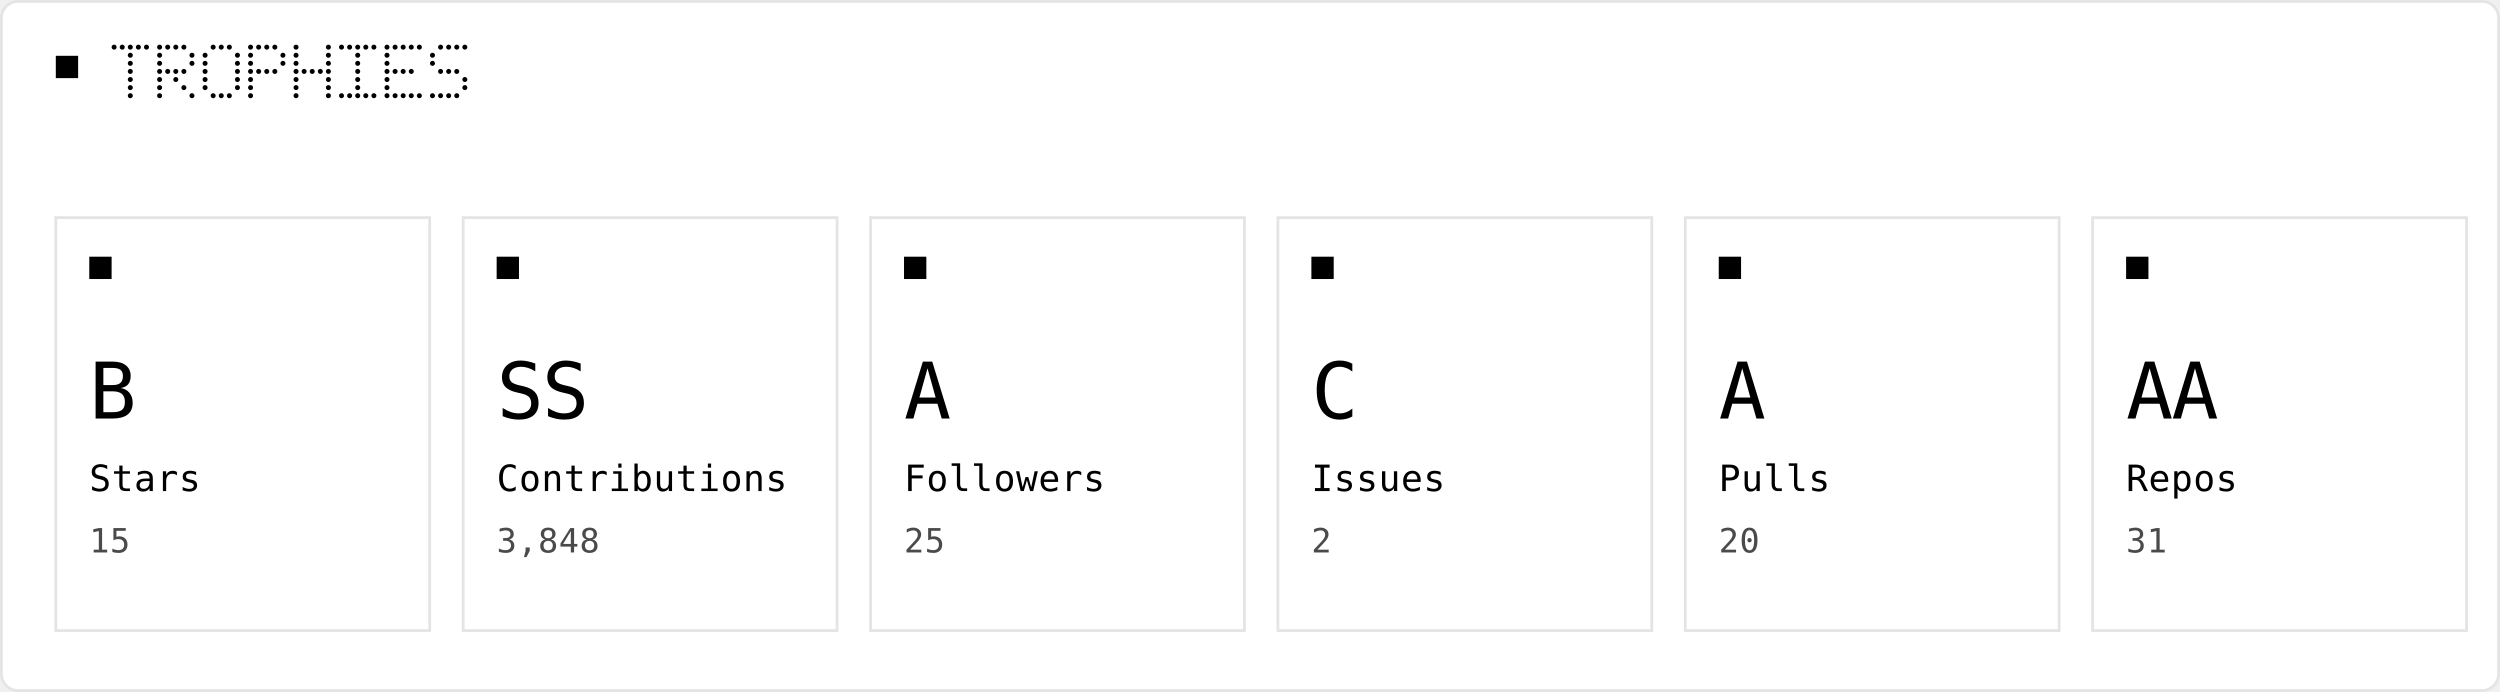
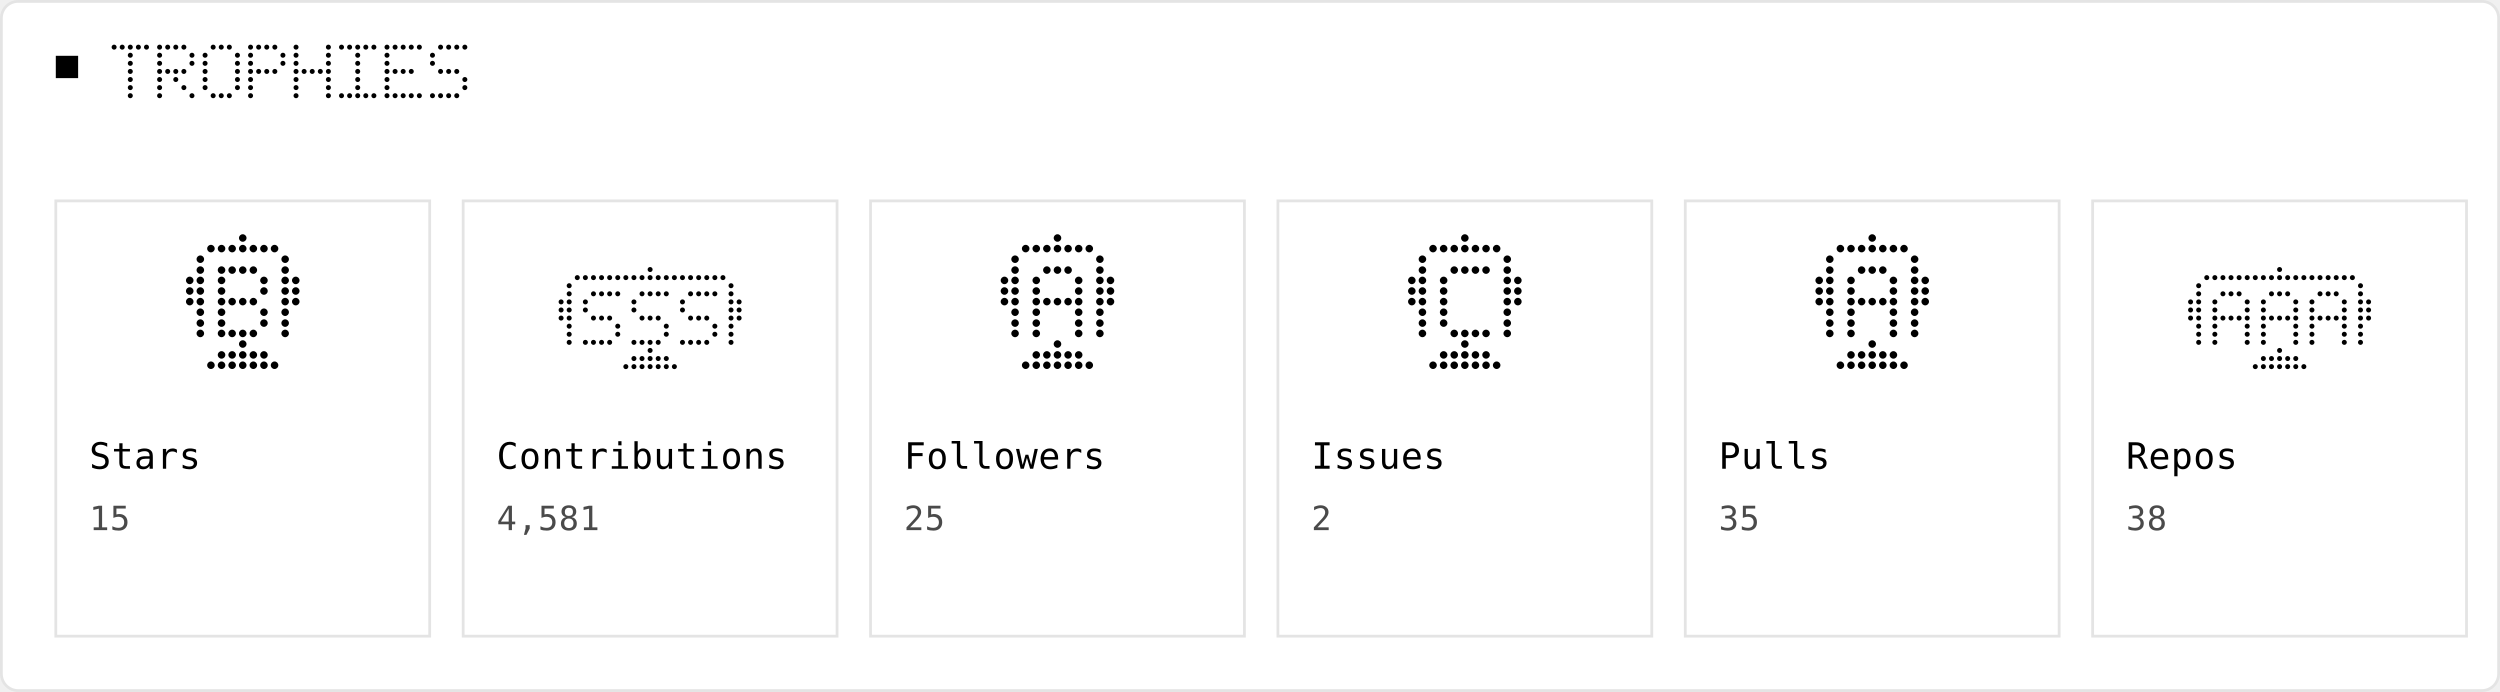
<svg xmlns="http://www.w3.org/2000/svg" width="896" height="248" viewBox="0 0 896 248" role="img">
  <rect x="0.5" y="0.5" width="895" height="247" rx="6" fill="#FFFFFF" stroke="#E4E4E4" stroke-width="1" />
  <rect x="20" y="20" width="8" height="8" fill="#000000" />
  <circle cx="40.9" cy="16.9" r="0.90" fill="#000000" />
  <circle cx="43.8" cy="16.9" r="0.90" fill="#000000" />
  <circle cx="46.7" cy="16.9" r="0.90" fill="#000000" />
  <circle cx="49.6" cy="16.9" r="0.90" fill="#000000" />
  <circle cx="52.5" cy="16.9" r="0.90" fill="#000000" />
  <circle cx="46.7" cy="19.8" r="0.90" fill="#000000" />
  <circle cx="46.7" cy="22.7" r="0.90" fill="#000000" />
  <circle cx="46.7" cy="25.6" r="0.90" fill="#000000" />
  <circle cx="46.7" cy="28.5" r="0.90" fill="#000000" />
  <circle cx="46.7" cy="31.4" r="0.90" fill="#000000" />
  <circle cx="46.7" cy="34.3" r="0.90" fill="#000000" />
  <circle cx="57.2" cy="16.9" r="0.90" fill="#000000" />
  <circle cx="60.1" cy="16.9" r="0.90" fill="#000000" />
  <circle cx="63.0" cy="16.9" r="0.90" fill="#000000" />
  <circle cx="65.9" cy="16.9" r="0.90" fill="#000000" />
  <circle cx="57.2" cy="19.8" r="0.90" fill="#000000" />
  <circle cx="68.8" cy="19.8" r="0.90" fill="#000000" />
  <circle cx="57.2" cy="22.7" r="0.90" fill="#000000" />
  <circle cx="68.8" cy="22.7" r="0.90" fill="#000000" />
  <circle cx="57.2" cy="25.6" r="0.90" fill="#000000" />
  <circle cx="60.1" cy="25.6" r="0.90" fill="#000000" />
  <circle cx="63.0" cy="25.6" r="0.90" fill="#000000" />
  <circle cx="65.9" cy="25.6" r="0.90" fill="#000000" />
  <circle cx="57.2" cy="28.5" r="0.90" fill="#000000" />
  <circle cx="63.0" cy="28.5" r="0.90" fill="#000000" />
  <circle cx="57.2" cy="31.4" r="0.90" fill="#000000" />
  <circle cx="65.9" cy="31.4" r="0.90" fill="#000000" />
  <circle cx="57.2" cy="34.3" r="0.90" fill="#000000" />
  <circle cx="68.8" cy="34.3" r="0.90" fill="#000000" />
  <circle cx="76.4" cy="16.9" r="0.90" fill="#000000" />
  <circle cx="79.3" cy="16.9" r="0.90" fill="#000000" />
  <circle cx="82.2" cy="16.9" r="0.90" fill="#000000" />
  <circle cx="73.5" cy="19.8" r="0.90" fill="#000000" />
  <circle cx="85.1" cy="19.8" r="0.90" fill="#000000" />
  <circle cx="73.5" cy="22.7" r="0.90" fill="#000000" />
  <circle cx="85.1" cy="22.7" r="0.90" fill="#000000" />
  <circle cx="73.5" cy="25.6" r="0.90" fill="#000000" />
  <circle cx="85.1" cy="25.6" r="0.90" fill="#000000" />
  <circle cx="73.5" cy="28.5" r="0.90" fill="#000000" />
  <circle cx="85.1" cy="28.5" r="0.90" fill="#000000" />
  <circle cx="73.5" cy="31.4" r="0.90" fill="#000000" />
  <circle cx="85.1" cy="31.4" r="0.90" fill="#000000" />
  <circle cx="76.4" cy="34.3" r="0.90" fill="#000000" />
  <circle cx="79.3" cy="34.3" r="0.90" fill="#000000" />
  <circle cx="82.2" cy="34.3" r="0.90" fill="#000000" />
  <circle cx="89.8" cy="16.9" r="0.90" fill="#000000" />
  <circle cx="92.7" cy="16.9" r="0.90" fill="#000000" />
  <circle cx="95.6" cy="16.9" r="0.90" fill="#000000" />
  <circle cx="98.5" cy="16.9" r="0.90" fill="#000000" />
  <circle cx="89.8" cy="19.8" r="0.90" fill="#000000" />
  <circle cx="101.4" cy="19.8" r="0.90" fill="#000000" />
  <circle cx="89.8" cy="22.7" r="0.90" fill="#000000" />
  <circle cx="101.4" cy="22.7" r="0.90" fill="#000000" />
  <circle cx="89.8" cy="25.6" r="0.90" fill="#000000" />
  <circle cx="92.7" cy="25.6" r="0.90" fill="#000000" />
  <circle cx="95.6" cy="25.6" r="0.90" fill="#000000" />
  <circle cx="98.5" cy="25.6" r="0.90" fill="#000000" />
  <circle cx="89.8" cy="28.5" r="0.90" fill="#000000" />
  <circle cx="89.8" cy="31.4" r="0.90" fill="#000000" />
  <circle cx="89.8" cy="34.3" r="0.90" fill="#000000" />
  <circle cx="106.1" cy="16.9" r="0.90" fill="#000000" />
  <circle cx="117.7" cy="16.9" r="0.90" fill="#000000" />
  <circle cx="106.1" cy="19.8" r="0.90" fill="#000000" />
  <circle cx="117.7" cy="19.8" r="0.90" fill="#000000" />
  <circle cx="106.1" cy="22.7" r="0.90" fill="#000000" />
  <circle cx="117.7" cy="22.7" r="0.90" fill="#000000" />
  <circle cx="106.1" cy="25.6" r="0.90" fill="#000000" />
  <circle cx="109.0" cy="25.6" r="0.90" fill="#000000" />
  <circle cx="111.9" cy="25.6" r="0.90" fill="#000000" />
  <circle cx="114.8" cy="25.6" r="0.90" fill="#000000" />
  <circle cx="117.7" cy="25.6" r="0.90" fill="#000000" />
  <circle cx="106.1" cy="28.5" r="0.90" fill="#000000" />
  <circle cx="117.7" cy="28.5" r="0.90" fill="#000000" />
  <circle cx="106.1" cy="31.4" r="0.90" fill="#000000" />
  <circle cx="117.7" cy="31.4" r="0.90" fill="#000000" />
  <circle cx="106.1" cy="34.3" r="0.90" fill="#000000" />
  <circle cx="117.7" cy="34.3" r="0.90" fill="#000000" />
  <circle cx="122.4" cy="16.9" r="0.90" fill="#000000" />
  <circle cx="125.3" cy="16.9" r="0.90" fill="#000000" />
  <circle cx="128.2" cy="16.9" r="0.90" fill="#000000" />
  <circle cx="131.1" cy="16.9" r="0.90" fill="#000000" />
  <circle cx="134.0" cy="16.9" r="0.90" fill="#000000" />
  <circle cx="128.2" cy="19.8" r="0.90" fill="#000000" />
  <circle cx="128.2" cy="22.7" r="0.90" fill="#000000" />
  <circle cx="128.2" cy="25.6" r="0.90" fill="#000000" />
  <circle cx="128.2" cy="28.5" r="0.90" fill="#000000" />
  <circle cx="128.2" cy="31.4" r="0.90" fill="#000000" />
  <circle cx="122.4" cy="34.3" r="0.90" fill="#000000" />
  <circle cx="125.3" cy="34.3" r="0.90" fill="#000000" />
  <circle cx="128.2" cy="34.3" r="0.90" fill="#000000" />
  <circle cx="131.1" cy="34.3" r="0.90" fill="#000000" />
  <circle cx="134.0" cy="34.3" r="0.90" fill="#000000" />
  <circle cx="138.7" cy="16.9" r="0.90" fill="#000000" />
  <circle cx="141.6" cy="16.9" r="0.90" fill="#000000" />
  <circle cx="144.5" cy="16.9" r="0.90" fill="#000000" />
  <circle cx="147.4" cy="16.9" r="0.90" fill="#000000" />
  <circle cx="150.3" cy="16.9" r="0.90" fill="#000000" />
  <circle cx="138.7" cy="19.8" r="0.90" fill="#000000" />
  <circle cx="138.7" cy="22.7" r="0.90" fill="#000000" />
  <circle cx="138.7" cy="25.6" r="0.90" fill="#000000" />
  <circle cx="141.6" cy="25.6" r="0.90" fill="#000000" />
  <circle cx="144.5" cy="25.6" r="0.90" fill="#000000" />
  <circle cx="147.4" cy="25.6" r="0.90" fill="#000000" />
  <circle cx="138.7" cy="28.5" r="0.90" fill="#000000" />
  <circle cx="138.7" cy="31.4" r="0.90" fill="#000000" />
  <circle cx="138.7" cy="34.3" r="0.90" fill="#000000" />
  <circle cx="141.6" cy="34.3" r="0.90" fill="#000000" />
  <circle cx="144.5" cy="34.3" r="0.90" fill="#000000" />
  <circle cx="147.4" cy="34.3" r="0.90" fill="#000000" />
  <circle cx="150.3" cy="34.3" r="0.90" fill="#000000" />
  <circle cx="157.9" cy="16.9" r="0.90" fill="#000000" />
  <circle cx="160.8" cy="16.9" r="0.90" fill="#000000" />
  <circle cx="163.7" cy="16.9" r="0.90" fill="#000000" />
  <circle cx="166.6" cy="16.9" r="0.90" fill="#000000" />
  <circle cx="155.0" cy="19.8" r="0.90" fill="#000000" />
  <circle cx="155.0" cy="22.7" r="0.90" fill="#000000" />
  <circle cx="157.9" cy="25.6" r="0.90" fill="#000000" />
  <circle cx="160.8" cy="25.6" r="0.90" fill="#000000" />
  <circle cx="163.7" cy="25.6" r="0.90" fill="#000000" />
  <circle cx="166.6" cy="28.5" r="0.90" fill="#000000" />
  <circle cx="166.6" cy="31.4" r="0.90" fill="#000000" />
  <circle cx="155.0" cy="34.3" r="0.90" fill="#000000" />
  <circle cx="157.9" cy="34.3" r="0.90" fill="#000000" />
  <circle cx="160.8" cy="34.3" r="0.90" fill="#000000" />
  <circle cx="163.7" cy="34.3" r="0.90" fill="#000000" />
-   <rect x="20" y="78" width="134" height="148" fill="none" stroke="#E4E4E4" />
-   <rect x="32" y="92" width="8" height="8" fill="#000000" />
-   <text x="32" y="150" fill="#000000" font-family="ui-monospace, Geist Mono, monospace" font-size="28" letter-spacing="-0.6" dominant-baseline="auto">B</text>
-   <text x="32" y="176" fill="#000000" font-family="ui-monospace, Geist Mono, monospace" font-size="13" letter-spacing="0.2" dominant-baseline="auto">Stars</text>
-   <text x="32" y="198" fill="#4A4A4A" font-family="ui-monospace, Geist Mono, monospace" font-size="12" letter-spacing="0.2" dominant-baseline="auto">15</text>
-   <rect x="166" y="78" width="134" height="148" fill="none" stroke="#E4E4E4" />
-   <rect x="178" y="92" width="8" height="8" fill="#000000" />
-   <text x="178" y="150" fill="#000000" font-family="ui-monospace, Geist Mono, monospace" font-size="28" letter-spacing="-0.6" dominant-baseline="auto">SS</text>
-   <text x="178" y="176" fill="#000000" font-family="ui-monospace, Geist Mono, monospace" font-size="13" letter-spacing="0.2" dominant-baseline="auto">Contributions</text>
-   <text x="178" y="198" fill="#4A4A4A" font-family="ui-monospace, Geist Mono, monospace" font-size="12" letter-spacing="0.2" dominant-baseline="auto">3,848</text>
-   <rect x="312" y="78" width="134" height="148" fill="none" stroke="#E4E4E4" />
-   <rect x="324" y="92" width="8" height="8" fill="#000000" />
-   <text x="324" y="150" fill="#000000" font-family="ui-monospace, Geist Mono, monospace" font-size="28" letter-spacing="-0.6" dominant-baseline="auto">A</text>
-   <text x="324" y="176" fill="#000000" font-family="ui-monospace, Geist Mono, monospace" font-size="13" letter-spacing="0.2" dominant-baseline="auto">Followers</text>
-   <text x="324" y="198" fill="#4A4A4A" font-family="ui-monospace, Geist Mono, monospace" font-size="12" letter-spacing="0.2" dominant-baseline="auto">25</text>
-   <rect x="458" y="78" width="134" height="148" fill="none" stroke="#E4E4E4" />
-   <rect x="470" y="92" width="8" height="8" fill="#000000" />
-   <text x="470" y="150" fill="#000000" font-family="ui-monospace, Geist Mono, monospace" font-size="28" letter-spacing="-0.6" dominant-baseline="auto">C</text>
-   <text x="470" y="176" fill="#000000" font-family="ui-monospace, Geist Mono, monospace" font-size="13" letter-spacing="0.2" dominant-baseline="auto">Issues</text>
-   <text x="470" y="198" fill="#4A4A4A" font-family="ui-monospace, Geist Mono, monospace" font-size="12" letter-spacing="0.2" dominant-baseline="auto">2</text>
-   <rect x="604" y="78" width="134" height="148" fill="none" stroke="#E4E4E4" />
-   <rect x="616" y="92" width="8" height="8" fill="#000000" />
-   <text x="616" y="150" fill="#000000" font-family="ui-monospace, Geist Mono, monospace" font-size="28" letter-spacing="-0.6" dominant-baseline="auto">A</text>
-   <text x="616" y="176" fill="#000000" font-family="ui-monospace, Geist Mono, monospace" font-size="13" letter-spacing="0.2" dominant-baseline="auto">Pulls</text>
-   <text x="616" y="198" fill="#4A4A4A" font-family="ui-monospace, Geist Mono, monospace" font-size="12" letter-spacing="0.2" dominant-baseline="auto">20</text>
-   <rect x="750" y="78" width="134" height="148" fill="none" stroke="#E4E4E4" />
-   <rect x="762" y="92" width="8" height="8" fill="#000000" />
-   <text x="762" y="150" fill="#000000" font-family="ui-monospace, Geist Mono, monospace" font-size="28" letter-spacing="-0.6" dominant-baseline="auto">AA</text>
-   <text x="762" y="176" fill="#000000" font-family="ui-monospace, Geist Mono, monospace" font-size="13" letter-spacing="0.2" dominant-baseline="auto">Repos</text>
-   <text x="762" y="198" fill="#4A4A4A" font-family="ui-monospace, Geist Mono, monospace" font-size="12" letter-spacing="0.2" dominant-baseline="auto">31</text>
+   <rect x="20" y="72" width="134" height="156" fill="none" stroke="#E4E4E4" />
+   <circle cx="87.0" cy="85.3" r="1.35" fill="#000000" />
+   <circle cx="75.6" cy="89.1" r="1.35" fill="#000000" />
+   <circle cx="79.4" cy="89.1" r="1.35" fill="#000000" />
+   <circle cx="83.2" cy="89.1" r="1.35" fill="#000000" />
+   <circle cx="87.0" cy="89.1" r="1.35" fill="#000000" />
+   <circle cx="90.8" cy="89.1" r="1.35" fill="#000000" />
+   <circle cx="94.6" cy="89.1" r="1.35" fill="#000000" />
+   <circle cx="98.4" cy="89.1" r="1.35" fill="#000000" />
+   <circle cx="71.8" cy="92.9" r="1.35" fill="#000000" />
+   <circle cx="102.2" cy="92.9" r="1.35" fill="#000000" />
+   <circle cx="71.8" cy="96.8" r="1.35" fill="#000000" />
+   <circle cx="102.2" cy="96.8" r="1.35" fill="#000000" />
+   <circle cx="71.8" cy="100.5" r="1.35" fill="#000000" />
+   <circle cx="102.2" cy="100.5" r="1.35" fill="#000000" />
+   <circle cx="71.8" cy="104.3" r="1.35" fill="#000000" />
+   <circle cx="102.2" cy="104.3" r="1.35" fill="#000000" />
+   <circle cx="71.8" cy="108.1" r="1.35" fill="#000000" />
+   <circle cx="102.2" cy="108.1" r="1.35" fill="#000000" />
+   <circle cx="71.8" cy="111.9" r="1.35" fill="#000000" />
+   <circle cx="102.2" cy="111.9" r="1.35" fill="#000000" />
+   <circle cx="71.8" cy="115.8" r="1.35" fill="#000000" />
+   <circle cx="102.2" cy="115.8" r="1.35" fill="#000000" />
+   <circle cx="71.8" cy="119.5" r="1.35" fill="#000000" />
+   <circle cx="102.2" cy="119.5" r="1.35" fill="#000000" />
+   <circle cx="68.0" cy="100.5" r="1.35" fill="#000000" />
+   <circle cx="106.0" cy="100.5" r="1.35" fill="#000000" />
+   <circle cx="68.0" cy="104.3" r="1.35" fill="#000000" />
+   <circle cx="106.0" cy="104.3" r="1.35" fill="#000000" />
+   <circle cx="68.0" cy="108.1" r="1.35" fill="#000000" />
+   <circle cx="106.0" cy="108.1" r="1.35" fill="#000000" />
+   <circle cx="87.0" cy="123.3" r="1.35" fill="#000000" />
+   <circle cx="79.4" cy="127.2" r="1.35" fill="#000000" />
+   <circle cx="83.2" cy="127.2" r="1.35" fill="#000000" />
+   <circle cx="87.0" cy="127.2" r="1.35" fill="#000000" />
+   <circle cx="90.8" cy="127.2" r="1.35" fill="#000000" />
+   <circle cx="94.6" cy="127.2" r="1.35" fill="#000000" />
+   <circle cx="75.6" cy="130.9" r="1.35" fill="#000000" />
+   <circle cx="79.4" cy="130.9" r="1.35" fill="#000000" />
+   <circle cx="83.2" cy="130.9" r="1.35" fill="#000000" />
+   <circle cx="87.0" cy="130.9" r="1.35" fill="#000000" />
+   <circle cx="90.8" cy="130.9" r="1.35" fill="#000000" />
+   <circle cx="94.6" cy="130.9" r="1.35" fill="#000000" />
+   <circle cx="98.4" cy="130.9" r="1.35" fill="#000000" />
+   <circle cx="79.4" cy="96.8" r="1.35" fill="#000000" />
+   <circle cx="83.2" cy="96.8" r="1.35" fill="#000000" />
+   <circle cx="87.0" cy="96.8" r="1.35" fill="#000000" />
+   <circle cx="90.8" cy="96.8" r="1.35" fill="#000000" />
+   <circle cx="79.4" cy="100.5" r="1.35" fill="#000000" />
+   <circle cx="94.6" cy="100.5" r="1.35" fill="#000000" />
+   <circle cx="79.4" cy="104.3" r="1.35" fill="#000000" />
+   <circle cx="94.6" cy="104.3" r="1.35" fill="#000000" />
+   <circle cx="79.4" cy="108.1" r="1.35" fill="#000000" />
+   <circle cx="83.2" cy="108.1" r="1.35" fill="#000000" />
+   <circle cx="87.0" cy="108.1" r="1.35" fill="#000000" />
+   <circle cx="90.8" cy="108.1" r="1.35" fill="#000000" />
+   <circle cx="79.4" cy="111.9" r="1.35" fill="#000000" />
+   <circle cx="94.6" cy="111.9" r="1.35" fill="#000000" />
+   <circle cx="79.4" cy="115.8" r="1.35" fill="#000000" />
+   <circle cx="94.6" cy="115.8" r="1.35" fill="#000000" />
+   <circle cx="79.4" cy="119.5" r="1.35" fill="#000000" />
+   <circle cx="83.2" cy="119.5" r="1.35" fill="#000000" />
+   <circle cx="87.0" cy="119.5" r="1.35" fill="#000000" />
+   <circle cx="90.8" cy="119.5" r="1.35" fill="#000000" />
+   <text x="32" y="168" fill="#000000" font-family="ui-monospace, Geist Mono, monospace" font-size="13" letter-spacing="0.2" dominant-baseline="auto">Stars</text>
+   <text x="32" y="190" fill="#4A4A4A" font-family="ui-monospace, Geist Mono, monospace" font-size="12" letter-spacing="0.2" dominant-baseline="auto">15</text>
+   <rect x="166" y="72" width="134" height="156" fill="none" stroke="#E4E4E4" />
+   <circle cx="233.0" cy="96.6" r="0.90" fill="#000000" />
+   <circle cx="206.9" cy="99.5" r="0.90" fill="#000000" />
+   <circle cx="209.8" cy="99.5" r="0.90" fill="#000000" />
+   <circle cx="212.7" cy="99.5" r="0.90" fill="#000000" />
+   <circle cx="215.6" cy="99.5" r="0.90" fill="#000000" />
+   <circle cx="218.5" cy="99.5" r="0.90" fill="#000000" />
+   <circle cx="221.4" cy="99.5" r="0.90" fill="#000000" />
+   <circle cx="224.3" cy="99.5" r="0.90" fill="#000000" />
+   <circle cx="227.2" cy="99.5" r="0.90" fill="#000000" />
+   <circle cx="230.1" cy="99.5" r="0.90" fill="#000000" />
+   <circle cx="233.0" cy="99.5" r="0.90" fill="#000000" />
+   <circle cx="235.9" cy="99.5" r="0.90" fill="#000000" />
+   <circle cx="238.8" cy="99.5" r="0.90" fill="#000000" />
+   <circle cx="241.7" cy="99.5" r="0.90" fill="#000000" />
+   <circle cx="244.6" cy="99.5" r="0.90" fill="#000000" />
+   <circle cx="247.5" cy="99.5" r="0.90" fill="#000000" />
+   <circle cx="250.4" cy="99.5" r="0.90" fill="#000000" />
+   <circle cx="253.3" cy="99.5" r="0.90" fill="#000000" />
+   <circle cx="256.2" cy="99.5" r="0.90" fill="#000000" />
+   <circle cx="259.1" cy="99.5" r="0.90" fill="#000000" />
+   <circle cx="204.0" cy="102.4" r="0.90" fill="#000000" />
+   <circle cx="262.0" cy="102.4" r="0.90" fill="#000000" />
+   <circle cx="204.0" cy="105.3" r="0.90" fill="#000000" />
+   <circle cx="262.0" cy="105.3" r="0.90" fill="#000000" />
+   <circle cx="204.0" cy="108.2" r="0.90" fill="#000000" />
+   <circle cx="262.0" cy="108.2" r="0.90" fill="#000000" />
+   <circle cx="204.0" cy="111.1" r="0.90" fill="#000000" />
+   <circle cx="262.0" cy="111.1" r="0.90" fill="#000000" />
+   <circle cx="204.0" cy="114.0" r="0.90" fill="#000000" />
+   <circle cx="262.0" cy="114.0" r="0.90" fill="#000000" />
+   <circle cx="204.0" cy="116.9" r="0.90" fill="#000000" />
+   <circle cx="262.0" cy="116.9" r="0.90" fill="#000000" />
+   <circle cx="204.0" cy="119.8" r="0.90" fill="#000000" />
+   <circle cx="262.0" cy="119.8" r="0.90" fill="#000000" />
+   <circle cx="204.0" cy="122.7" r="0.90" fill="#000000" />
+   <circle cx="262.0" cy="122.7" r="0.90" fill="#000000" />
+   <circle cx="201.1" cy="108.2" r="0.90" fill="#000000" />
+   <circle cx="264.9" cy="108.2" r="0.90" fill="#000000" />
+   <circle cx="201.1" cy="111.1" r="0.90" fill="#000000" />
+   <circle cx="264.9" cy="111.1" r="0.90" fill="#000000" />
+   <circle cx="201.1" cy="114.0" r="0.90" fill="#000000" />
+   <circle cx="264.9" cy="114.0" r="0.90" fill="#000000" />
+   <circle cx="233.0" cy="125.6" r="0.90" fill="#000000" />
+   <circle cx="227.2" cy="128.5" r="0.90" fill="#000000" />
+   <circle cx="230.1" cy="128.5" r="0.90" fill="#000000" />
+   <circle cx="233.0" cy="128.5" r="0.90" fill="#000000" />
+   <circle cx="235.9" cy="128.5" r="0.90" fill="#000000" />
+   <circle cx="238.8" cy="128.5" r="0.90" fill="#000000" />
+   <circle cx="224.3" cy="131.4" r="0.90" fill="#000000" />
+   <circle cx="227.2" cy="131.4" r="0.90" fill="#000000" />
+   <circle cx="230.1" cy="131.4" r="0.90" fill="#000000" />
+   <circle cx="233.0" cy="131.4" r="0.90" fill="#000000" />
+   <circle cx="235.9" cy="131.4" r="0.90" fill="#000000" />
+   <circle cx="238.8" cy="131.4" r="0.90" fill="#000000" />
+   <circle cx="241.7" cy="131.4" r="0.90" fill="#000000" />
+   <circle cx="212.7" cy="105.3" r="0.90" fill="#000000" />
+   <circle cx="215.6" cy="105.3" r="0.90" fill="#000000" />
+   <circle cx="218.5" cy="105.3" r="0.90" fill="#000000" />
+   <circle cx="221.4" cy="105.3" r="0.90" fill="#000000" />
+   <circle cx="209.8" cy="108.2" r="0.90" fill="#000000" />
+   <circle cx="209.8" cy="111.1" r="0.90" fill="#000000" />
+   <circle cx="212.7" cy="114.0" r="0.90" fill="#000000" />
+   <circle cx="215.6" cy="114.0" r="0.90" fill="#000000" />
+   <circle cx="218.5" cy="114.0" r="0.90" fill="#000000" />
+   <circle cx="221.4" cy="116.9" r="0.90" fill="#000000" />
+   <circle cx="221.4" cy="119.8" r="0.90" fill="#000000" />
+   <circle cx="209.8" cy="122.7" r="0.90" fill="#000000" />
+   <circle cx="212.7" cy="122.7" r="0.90" fill="#000000" />
+   <circle cx="215.6" cy="122.7" r="0.90" fill="#000000" />
+   <circle cx="218.5" cy="122.7" r="0.90" fill="#000000" />
+   <circle cx="230.1" cy="105.3" r="0.90" fill="#000000" />
+   <circle cx="233.0" cy="105.3" r="0.90" fill="#000000" />
+   <circle cx="235.9" cy="105.3" r="0.90" fill="#000000" />
+   <circle cx="238.8" cy="105.3" r="0.90" fill="#000000" />
+   <circle cx="227.2" cy="108.2" r="0.90" fill="#000000" />
+   <circle cx="227.2" cy="111.1" r="0.90" fill="#000000" />
+   <circle cx="230.1" cy="114.0" r="0.90" fill="#000000" />
+   <circle cx="233.0" cy="114.0" r="0.90" fill="#000000" />
+   <circle cx="235.9" cy="114.0" r="0.90" fill="#000000" />
+   <circle cx="238.8" cy="116.9" r="0.90" fill="#000000" />
+   <circle cx="238.8" cy="119.8" r="0.90" fill="#000000" />
+   <circle cx="227.2" cy="122.7" r="0.90" fill="#000000" />
+   <circle cx="230.1" cy="122.7" r="0.90" fill="#000000" />
+   <circle cx="233.0" cy="122.7" r="0.90" fill="#000000" />
+   <circle cx="235.9" cy="122.7" r="0.90" fill="#000000" />
+   <circle cx="247.5" cy="105.3" r="0.90" fill="#000000" />
+   <circle cx="250.4" cy="105.3" r="0.90" fill="#000000" />
+   <circle cx="253.3" cy="105.3" r="0.90" fill="#000000" />
+   <circle cx="256.2" cy="105.3" r="0.90" fill="#000000" />
+   <circle cx="244.6" cy="108.2" r="0.90" fill="#000000" />
+   <circle cx="244.6" cy="111.1" r="0.90" fill="#000000" />
+   <circle cx="247.5" cy="114.0" r="0.90" fill="#000000" />
+   <circle cx="250.4" cy="114.0" r="0.90" fill="#000000" />
+   <circle cx="253.3" cy="114.0" r="0.90" fill="#000000" />
+   <circle cx="256.2" cy="116.9" r="0.90" fill="#000000" />
+   <circle cx="256.2" cy="119.8" r="0.90" fill="#000000" />
+   <circle cx="244.6" cy="122.7" r="0.90" fill="#000000" />
+   <circle cx="247.5" cy="122.7" r="0.90" fill="#000000" />
+   <circle cx="250.4" cy="122.7" r="0.90" fill="#000000" />
+   <circle cx="253.3" cy="122.7" r="0.90" fill="#000000" />
+   <text x="178" y="168" fill="#000000" font-family="ui-monospace, Geist Mono, monospace" font-size="13" letter-spacing="0.2" dominant-baseline="auto">Contributions</text>
+   <text x="178" y="190" fill="#4A4A4A" font-family="ui-monospace, Geist Mono, monospace" font-size="12" letter-spacing="0.2" dominant-baseline="auto">4,581</text>
+   <rect x="312" y="72" width="134" height="156" fill="none" stroke="#E4E4E4" />
+   <circle cx="379.0" cy="85.3" r="1.35" fill="#000000" />
+   <circle cx="367.6" cy="89.1" r="1.35" fill="#000000" />
+   <circle cx="371.4" cy="89.1" r="1.35" fill="#000000" />
+   <circle cx="375.2" cy="89.1" r="1.35" fill="#000000" />
+   <circle cx="379.0" cy="89.1" r="1.35" fill="#000000" />
+   <circle cx="382.8" cy="89.1" r="1.35" fill="#000000" />
+   <circle cx="386.6" cy="89.1" r="1.35" fill="#000000" />
+   <circle cx="390.4" cy="89.1" r="1.35" fill="#000000" />
+   <circle cx="363.8" cy="92.9" r="1.35" fill="#000000" />
+   <circle cx="394.2" cy="92.9" r="1.35" fill="#000000" />
+   <circle cx="363.8" cy="96.8" r="1.35" fill="#000000" />
+   <circle cx="394.2" cy="96.8" r="1.35" fill="#000000" />
+   <circle cx="363.8" cy="100.5" r="1.35" fill="#000000" />
+   <circle cx="394.2" cy="100.5" r="1.35" fill="#000000" />
+   <circle cx="363.8" cy="104.3" r="1.35" fill="#000000" />
+   <circle cx="394.2" cy="104.3" r="1.35" fill="#000000" />
+   <circle cx="363.8" cy="108.1" r="1.35" fill="#000000" />
+   <circle cx="394.2" cy="108.1" r="1.35" fill="#000000" />
+   <circle cx="363.8" cy="111.9" r="1.35" fill="#000000" />
+   <circle cx="394.2" cy="111.9" r="1.35" fill="#000000" />
+   <circle cx="363.8" cy="115.8" r="1.35" fill="#000000" />
+   <circle cx="394.2" cy="115.8" r="1.35" fill="#000000" />
+   <circle cx="363.8" cy="119.5" r="1.35" fill="#000000" />
+   <circle cx="394.2" cy="119.5" r="1.35" fill="#000000" />
+   <circle cx="360.0" cy="100.5" r="1.35" fill="#000000" />
+   <circle cx="398.0" cy="100.5" r="1.35" fill="#000000" />
+   <circle cx="360.0" cy="104.3" r="1.35" fill="#000000" />
+   <circle cx="398.0" cy="104.3" r="1.35" fill="#000000" />
+   <circle cx="360.0" cy="108.1" r="1.35" fill="#000000" />
+   <circle cx="398.0" cy="108.1" r="1.35" fill="#000000" />
+   <circle cx="379.0" cy="123.3" r="1.35" fill="#000000" />
+   <circle cx="371.4" cy="127.2" r="1.35" fill="#000000" />
+   <circle cx="375.2" cy="127.2" r="1.35" fill="#000000" />
+   <circle cx="379.0" cy="127.2" r="1.35" fill="#000000" />
+   <circle cx="382.8" cy="127.2" r="1.35" fill="#000000" />
+   <circle cx="386.6" cy="127.2" r="1.35" fill="#000000" />
+   <circle cx="367.6" cy="130.9" r="1.35" fill="#000000" />
+   <circle cx="371.4" cy="130.9" r="1.35" fill="#000000" />
+   <circle cx="375.2" cy="130.9" r="1.35" fill="#000000" />
+   <circle cx="379.0" cy="130.9" r="1.35" fill="#000000" />
+   <circle cx="382.8" cy="130.9" r="1.35" fill="#000000" />
+   <circle cx="386.6" cy="130.9" r="1.35" fill="#000000" />
+   <circle cx="390.4" cy="130.9" r="1.35" fill="#000000" />
+   <circle cx="375.2" cy="96.8" r="1.35" fill="#000000" />
+   <circle cx="379.0" cy="96.8" r="1.35" fill="#000000" />
+   <circle cx="382.8" cy="96.8" r="1.35" fill="#000000" />
+   <circle cx="371.4" cy="100.5" r="1.35" fill="#000000" />
+   <circle cx="386.6" cy="100.5" r="1.35" fill="#000000" />
+   <circle cx="371.4" cy="104.3" r="1.35" fill="#000000" />
+   <circle cx="386.6" cy="104.3" r="1.35" fill="#000000" />
+   <circle cx="371.4" cy="108.1" r="1.35" fill="#000000" />
+   <circle cx="375.2" cy="108.1" r="1.35" fill="#000000" />
+   <circle cx="379.0" cy="108.1" r="1.35" fill="#000000" />
+   <circle cx="382.8" cy="108.1" r="1.35" fill="#000000" />
+   <circle cx="386.6" cy="108.1" r="1.35" fill="#000000" />
+   <circle cx="371.4" cy="111.9" r="1.35" fill="#000000" />
+   <circle cx="386.6" cy="111.9" r="1.35" fill="#000000" />
+   <circle cx="371.4" cy="115.8" r="1.35" fill="#000000" />
+   <circle cx="386.6" cy="115.8" r="1.35" fill="#000000" />
+   <circle cx="371.4" cy="119.5" r="1.35" fill="#000000" />
+   <circle cx="386.6" cy="119.5" r="1.35" fill="#000000" />
+   <text x="324" y="168" fill="#000000" font-family="ui-monospace, Geist Mono, monospace" font-size="13" letter-spacing="0.2" dominant-baseline="auto">Followers</text>
+   <text x="324" y="190" fill="#4A4A4A" font-family="ui-monospace, Geist Mono, monospace" font-size="12" letter-spacing="0.2" dominant-baseline="auto">25</text>
+   <rect x="458" y="72" width="134" height="156" fill="none" stroke="#E4E4E4" />
+   <circle cx="525.0" cy="85.3" r="1.35" fill="#000000" />
+   <circle cx="513.6" cy="89.1" r="1.35" fill="#000000" />
+   <circle cx="517.4" cy="89.1" r="1.35" fill="#000000" />
+   <circle cx="521.2" cy="89.1" r="1.35" fill="#000000" />
+   <circle cx="525.0" cy="89.1" r="1.35" fill="#000000" />
+   <circle cx="528.8" cy="89.1" r="1.35" fill="#000000" />
+   <circle cx="532.6" cy="89.1" r="1.35" fill="#000000" />
+   <circle cx="536.4" cy="89.1" r="1.35" fill="#000000" />
+   <circle cx="509.8" cy="92.9" r="1.35" fill="#000000" />
+   <circle cx="540.2" cy="92.9" r="1.35" fill="#000000" />
+   <circle cx="509.8" cy="96.8" r="1.35" fill="#000000" />
+   <circle cx="540.2" cy="96.8" r="1.35" fill="#000000" />
+   <circle cx="509.8" cy="100.5" r="1.35" fill="#000000" />
+   <circle cx="540.2" cy="100.5" r="1.35" fill="#000000" />
+   <circle cx="509.8" cy="104.3" r="1.35" fill="#000000" />
+   <circle cx="540.2" cy="104.3" r="1.35" fill="#000000" />
+   <circle cx="509.8" cy="108.1" r="1.35" fill="#000000" />
+   <circle cx="540.2" cy="108.1" r="1.35" fill="#000000" />
+   <circle cx="509.8" cy="111.9" r="1.35" fill="#000000" />
+   <circle cx="540.2" cy="111.9" r="1.35" fill="#000000" />
+   <circle cx="509.8" cy="115.8" r="1.35" fill="#000000" />
+   <circle cx="540.2" cy="115.8" r="1.35" fill="#000000" />
+   <circle cx="509.8" cy="119.5" r="1.35" fill="#000000" />
+   <circle cx="540.2" cy="119.5" r="1.35" fill="#000000" />
+   <circle cx="506.0" cy="100.5" r="1.35" fill="#000000" />
+   <circle cx="544.0" cy="100.5" r="1.35" fill="#000000" />
+   <circle cx="506.0" cy="104.3" r="1.35" fill="#000000" />
+   <circle cx="544.0" cy="104.3" r="1.35" fill="#000000" />
+   <circle cx="506.0" cy="108.1" r="1.35" fill="#000000" />
+   <circle cx="544.0" cy="108.1" r="1.35" fill="#000000" />
+   <circle cx="525.0" cy="123.3" r="1.35" fill="#000000" />
+   <circle cx="517.4" cy="127.2" r="1.35" fill="#000000" />
+   <circle cx="521.2" cy="127.2" r="1.35" fill="#000000" />
+   <circle cx="525.0" cy="127.2" r="1.35" fill="#000000" />
+   <circle cx="528.8" cy="127.2" r="1.35" fill="#000000" />
+   <circle cx="532.6" cy="127.2" r="1.35" fill="#000000" />
+   <circle cx="513.6" cy="130.9" r="1.35" fill="#000000" />
+   <circle cx="517.4" cy="130.9" r="1.35" fill="#000000" />
+   <circle cx="521.2" cy="130.9" r="1.35" fill="#000000" />
+   <circle cx="525.0" cy="130.9" r="1.35" fill="#000000" />
+   <circle cx="528.8" cy="130.9" r="1.35" fill="#000000" />
+   <circle cx="532.6" cy="130.9" r="1.35" fill="#000000" />
+   <circle cx="536.4" cy="130.9" r="1.35" fill="#000000" />
+   <circle cx="521.2" cy="96.8" r="1.35" fill="#000000" />
+   <circle cx="525.0" cy="96.8" r="1.35" fill="#000000" />
+   <circle cx="528.8" cy="96.8" r="1.35" fill="#000000" />
+   <circle cx="532.6" cy="96.8" r="1.35" fill="#000000" />
+   <circle cx="517.4" cy="100.5" r="1.35" fill="#000000" />
+   <circle cx="517.4" cy="104.3" r="1.35" fill="#000000" />
+   <circle cx="517.4" cy="108.1" r="1.35" fill="#000000" />
+   <circle cx="517.4" cy="111.9" r="1.35" fill="#000000" />
+   <circle cx="517.4" cy="115.8" r="1.35" fill="#000000" />
+   <circle cx="521.2" cy="119.5" r="1.35" fill="#000000" />
+   <circle cx="525.0" cy="119.5" r="1.35" fill="#000000" />
+   <circle cx="528.8" cy="119.5" r="1.35" fill="#000000" />
+   <circle cx="532.6" cy="119.5" r="1.35" fill="#000000" />
+   <text x="470" y="168" fill="#000000" font-family="ui-monospace, Geist Mono, monospace" font-size="13" letter-spacing="0.2" dominant-baseline="auto">Issues</text>
+   <text x="470" y="190" fill="#4A4A4A" font-family="ui-monospace, Geist Mono, monospace" font-size="12" letter-spacing="0.2" dominant-baseline="auto">2</text>
+   <rect x="604" y="72" width="134" height="156" fill="none" stroke="#E4E4E4" />
+   <circle cx="671.0" cy="85.3" r="1.35" fill="#000000" />
+   <circle cx="659.6" cy="89.1" r="1.35" fill="#000000" />
+   <circle cx="663.4" cy="89.1" r="1.35" fill="#000000" />
+   <circle cx="667.2" cy="89.1" r="1.35" fill="#000000" />
+   <circle cx="671.0" cy="89.1" r="1.35" fill="#000000" />
+   <circle cx="674.8" cy="89.1" r="1.35" fill="#000000" />
+   <circle cx="678.6" cy="89.1" r="1.35" fill="#000000" />
+   <circle cx="682.4" cy="89.1" r="1.35" fill="#000000" />
+   <circle cx="655.8" cy="92.9" r="1.35" fill="#000000" />
+   <circle cx="686.2" cy="92.9" r="1.35" fill="#000000" />
+   <circle cx="655.8" cy="96.8" r="1.35" fill="#000000" />
+   <circle cx="686.2" cy="96.8" r="1.35" fill="#000000" />
+   <circle cx="655.8" cy="100.5" r="1.35" fill="#000000" />
+   <circle cx="686.2" cy="100.5" r="1.35" fill="#000000" />
+   <circle cx="655.8" cy="104.3" r="1.35" fill="#000000" />
+   <circle cx="686.2" cy="104.3" r="1.35" fill="#000000" />
+   <circle cx="655.8" cy="108.1" r="1.35" fill="#000000" />
+   <circle cx="686.2" cy="108.1" r="1.35" fill="#000000" />
+   <circle cx="655.8" cy="111.9" r="1.35" fill="#000000" />
+   <circle cx="686.2" cy="111.9" r="1.35" fill="#000000" />
+   <circle cx="655.8" cy="115.8" r="1.35" fill="#000000" />
+   <circle cx="686.2" cy="115.8" r="1.35" fill="#000000" />
+   <circle cx="655.8" cy="119.5" r="1.35" fill="#000000" />
+   <circle cx="686.2" cy="119.5" r="1.35" fill="#000000" />
+   <circle cx="652.0" cy="100.5" r="1.35" fill="#000000" />
+   <circle cx="690.0" cy="100.5" r="1.35" fill="#000000" />
+   <circle cx="652.0" cy="104.3" r="1.35" fill="#000000" />
+   <circle cx="690.0" cy="104.3" r="1.35" fill="#000000" />
+   <circle cx="652.0" cy="108.1" r="1.35" fill="#000000" />
+   <circle cx="690.0" cy="108.1" r="1.35" fill="#000000" />
+   <circle cx="671.0" cy="123.3" r="1.35" fill="#000000" />
+   <circle cx="663.4" cy="127.2" r="1.35" fill="#000000" />
+   <circle cx="667.2" cy="127.2" r="1.35" fill="#000000" />
+   <circle cx="671.0" cy="127.2" r="1.35" fill="#000000" />
+   <circle cx="674.8" cy="127.2" r="1.35" fill="#000000" />
+   <circle cx="678.6" cy="127.2" r="1.35" fill="#000000" />
+   <circle cx="659.6" cy="130.9" r="1.35" fill="#000000" />
+   <circle cx="663.4" cy="130.9" r="1.35" fill="#000000" />
+   <circle cx="667.2" cy="130.9" r="1.35" fill="#000000" />
+   <circle cx="671.0" cy="130.9" r="1.35" fill="#000000" />
+   <circle cx="674.8" cy="130.9" r="1.35" fill="#000000" />
+   <circle cx="678.6" cy="130.9" r="1.35" fill="#000000" />
+   <circle cx="682.4" cy="130.9" r="1.35" fill="#000000" />
+   <circle cx="667.2" cy="96.8" r="1.35" fill="#000000" />
+   <circle cx="671.0" cy="96.8" r="1.35" fill="#000000" />
+   <circle cx="674.8" cy="96.8" r="1.35" fill="#000000" />
+   <circle cx="663.4" cy="100.5" r="1.35" fill="#000000" />
+   <circle cx="678.6" cy="100.5" r="1.35" fill="#000000" />
+   <circle cx="663.4" cy="104.3" r="1.35" fill="#000000" />
+   <circle cx="678.6" cy="104.3" r="1.35" fill="#000000" />
+   <circle cx="663.4" cy="108.1" r="1.35" fill="#000000" />
+   <circle cx="667.2" cy="108.1" r="1.35" fill="#000000" />
+   <circle cx="671.0" cy="108.1" r="1.35" fill="#000000" />
+   <circle cx="674.8" cy="108.1" r="1.35" fill="#000000" />
+   <circle cx="678.6" cy="108.1" r="1.35" fill="#000000" />
+   <circle cx="663.4" cy="111.9" r="1.35" fill="#000000" />
+   <circle cx="678.6" cy="111.9" r="1.35" fill="#000000" />
+   <circle cx="663.4" cy="115.8" r="1.35" fill="#000000" />
+   <circle cx="678.6" cy="115.8" r="1.35" fill="#000000" />
+   <circle cx="663.4" cy="119.5" r="1.35" fill="#000000" />
+   <circle cx="678.6" cy="119.5" r="1.35" fill="#000000" />
+   <text x="616" y="168" fill="#000000" font-family="ui-monospace, Geist Mono, monospace" font-size="13" letter-spacing="0.2" dominant-baseline="auto">Pulls</text>
+   <text x="616" y="190" fill="#4A4A4A" font-family="ui-monospace, Geist Mono, monospace" font-size="12" letter-spacing="0.2" dominant-baseline="auto">35</text>
+   <rect x="750" y="72" width="134" height="156" fill="none" stroke="#E4E4E4" />
+   <circle cx="817.0" cy="96.6" r="0.90" fill="#000000" />
+   <circle cx="790.9" cy="99.5" r="0.90" fill="#000000" />
+   <circle cx="793.8" cy="99.5" r="0.90" fill="#000000" />
+   <circle cx="796.7" cy="99.5" r="0.90" fill="#000000" />
+   <circle cx="799.6" cy="99.5" r="0.90" fill="#000000" />
+   <circle cx="802.5" cy="99.5" r="0.90" fill="#000000" />
+   <circle cx="805.4" cy="99.5" r="0.90" fill="#000000" />
+   <circle cx="808.3" cy="99.5" r="0.90" fill="#000000" />
+   <circle cx="811.2" cy="99.5" r="0.90" fill="#000000" />
+   <circle cx="814.1" cy="99.5" r="0.90" fill="#000000" />
+   <circle cx="817.0" cy="99.5" r="0.90" fill="#000000" />
+   <circle cx="819.9" cy="99.5" r="0.90" fill="#000000" />
+   <circle cx="822.8" cy="99.5" r="0.90" fill="#000000" />
+   <circle cx="825.7" cy="99.5" r="0.90" fill="#000000" />
+   <circle cx="828.6" cy="99.5" r="0.90" fill="#000000" />
+   <circle cx="831.5" cy="99.5" r="0.90" fill="#000000" />
+   <circle cx="834.4" cy="99.5" r="0.90" fill="#000000" />
+   <circle cx="837.3" cy="99.5" r="0.90" fill="#000000" />
+   <circle cx="840.2" cy="99.5" r="0.90" fill="#000000" />
+   <circle cx="843.1" cy="99.5" r="0.90" fill="#000000" />
+   <circle cx="788.0" cy="102.4" r="0.90" fill="#000000" />
+   <circle cx="846.0" cy="102.4" r="0.90" fill="#000000" />
+   <circle cx="788.0" cy="105.3" r="0.90" fill="#000000" />
+   <circle cx="846.0" cy="105.3" r="0.90" fill="#000000" />
+   <circle cx="788.0" cy="108.2" r="0.90" fill="#000000" />
+   <circle cx="846.0" cy="108.2" r="0.90" fill="#000000" />
+   <circle cx="788.0" cy="111.1" r="0.90" fill="#000000" />
+   <circle cx="846.0" cy="111.1" r="0.90" fill="#000000" />
+   <circle cx="788.0" cy="114.0" r="0.90" fill="#000000" />
+   <circle cx="846.0" cy="114.0" r="0.90" fill="#000000" />
+   <circle cx="788.0" cy="116.9" r="0.90" fill="#000000" />
+   <circle cx="846.0" cy="116.9" r="0.90" fill="#000000" />
+   <circle cx="788.0" cy="119.8" r="0.90" fill="#000000" />
+   <circle cx="846.0" cy="119.8" r="0.90" fill="#000000" />
+   <circle cx="788.0" cy="122.7" r="0.90" fill="#000000" />
+   <circle cx="846.0" cy="122.7" r="0.90" fill="#000000" />
+   <circle cx="785.1" cy="108.2" r="0.90" fill="#000000" />
+   <circle cx="848.9" cy="108.2" r="0.90" fill="#000000" />
+   <circle cx="785.1" cy="111.1" r="0.90" fill="#000000" />
+   <circle cx="848.9" cy="111.1" r="0.90" fill="#000000" />
+   <circle cx="785.1" cy="114.0" r="0.90" fill="#000000" />
+   <circle cx="848.9" cy="114.0" r="0.90" fill="#000000" />
+   <circle cx="817.0" cy="125.6" r="0.90" fill="#000000" />
+   <circle cx="811.2" cy="128.5" r="0.90" fill="#000000" />
+   <circle cx="814.1" cy="128.5" r="0.90" fill="#000000" />
+   <circle cx="817.0" cy="128.5" r="0.90" fill="#000000" />
+   <circle cx="819.9" cy="128.5" r="0.90" fill="#000000" />
+   <circle cx="822.8" cy="128.5" r="0.90" fill="#000000" />
+   <circle cx="808.3" cy="131.4" r="0.90" fill="#000000" />
+   <circle cx="811.2" cy="131.4" r="0.90" fill="#000000" />
+   <circle cx="814.1" cy="131.4" r="0.90" fill="#000000" />
+   <circle cx="817.0" cy="131.4" r="0.90" fill="#000000" />
+   <circle cx="819.9" cy="131.4" r="0.90" fill="#000000" />
+   <circle cx="822.8" cy="131.4" r="0.90" fill="#000000" />
+   <circle cx="825.7" cy="131.4" r="0.90" fill="#000000" />
+   <circle cx="796.7" cy="105.3" r="0.90" fill="#000000" />
+   <circle cx="799.6" cy="105.3" r="0.90" fill="#000000" />
+   <circle cx="802.5" cy="105.3" r="0.90" fill="#000000" />
+   <circle cx="793.8" cy="108.2" r="0.90" fill="#000000" />
+   <circle cx="805.4" cy="108.2" r="0.90" fill="#000000" />
+   <circle cx="793.8" cy="111.1" r="0.90" fill="#000000" />
+   <circle cx="805.4" cy="111.1" r="0.90" fill="#000000" />
+   <circle cx="793.8" cy="114.0" r="0.90" fill="#000000" />
+   <circle cx="796.7" cy="114.0" r="0.90" fill="#000000" />
+   <circle cx="799.6" cy="114.0" r="0.90" fill="#000000" />
+   <circle cx="802.5" cy="114.0" r="0.90" fill="#000000" />
+   <circle cx="805.4" cy="114.0" r="0.90" fill="#000000" />
+   <circle cx="793.8" cy="116.9" r="0.90" fill="#000000" />
+   <circle cx="805.4" cy="116.9" r="0.90" fill="#000000" />
+   <circle cx="793.8" cy="119.8" r="0.90" fill="#000000" />
+   <circle cx="805.4" cy="119.8" r="0.90" fill="#000000" />
+   <circle cx="793.8" cy="122.7" r="0.90" fill="#000000" />
+   <circle cx="805.4" cy="122.7" r="0.90" fill="#000000" />
+   <circle cx="814.1" cy="105.3" r="0.90" fill="#000000" />
+   <circle cx="817.0" cy="105.3" r="0.90" fill="#000000" />
+   <circle cx="819.9" cy="105.3" r="0.90" fill="#000000" />
+   <circle cx="811.2" cy="108.2" r="0.90" fill="#000000" />
+   <circle cx="822.8" cy="108.2" r="0.90" fill="#000000" />
+   <circle cx="811.2" cy="111.1" r="0.90" fill="#000000" />
+   <circle cx="822.8" cy="111.1" r="0.90" fill="#000000" />
+   <circle cx="811.2" cy="114.0" r="0.90" fill="#000000" />
+   <circle cx="814.1" cy="114.0" r="0.90" fill="#000000" />
+   <circle cx="817.0" cy="114.0" r="0.90" fill="#000000" />
+   <circle cx="819.9" cy="114.0" r="0.90" fill="#000000" />
+   <circle cx="822.8" cy="114.0" r="0.90" fill="#000000" />
+   <circle cx="811.2" cy="116.9" r="0.90" fill="#000000" />
+   <circle cx="822.8" cy="116.9" r="0.90" fill="#000000" />
+   <circle cx="811.2" cy="119.8" r="0.90" fill="#000000" />
+   <circle cx="822.8" cy="119.8" r="0.90" fill="#000000" />
+   <circle cx="811.2" cy="122.7" r="0.90" fill="#000000" />
+   <circle cx="822.8" cy="122.7" r="0.90" fill="#000000" />
+   <circle cx="831.5" cy="105.3" r="0.90" fill="#000000" />
+   <circle cx="834.4" cy="105.3" r="0.90" fill="#000000" />
+   <circle cx="837.3" cy="105.3" r="0.90" fill="#000000" />
+   <circle cx="828.6" cy="108.2" r="0.90" fill="#000000" />
+   <circle cx="840.2" cy="108.2" r="0.90" fill="#000000" />
+   <circle cx="828.6" cy="111.1" r="0.90" fill="#000000" />
+   <circle cx="840.2" cy="111.1" r="0.90" fill="#000000" />
+   <circle cx="828.6" cy="114.0" r="0.90" fill="#000000" />
+   <circle cx="831.5" cy="114.0" r="0.90" fill="#000000" />
+   <circle cx="834.4" cy="114.0" r="0.90" fill="#000000" />
+   <circle cx="837.3" cy="114.0" r="0.90" fill="#000000" />
+   <circle cx="840.2" cy="114.0" r="0.90" fill="#000000" />
+   <circle cx="828.6" cy="116.9" r="0.90" fill="#000000" />
+   <circle cx="840.2" cy="116.9" r="0.90" fill="#000000" />
+   <circle cx="828.6" cy="119.8" r="0.90" fill="#000000" />
+   <circle cx="840.2" cy="119.8" r="0.90" fill="#000000" />
+   <circle cx="828.6" cy="122.7" r="0.90" fill="#000000" />
+   <circle cx="840.2" cy="122.7" r="0.90" fill="#000000" />
+   <text x="762" y="168" fill="#000000" font-family="ui-monospace, Geist Mono, monospace" font-size="13" letter-spacing="0.2" dominant-baseline="auto">Repos</text>
+   <text x="762" y="190" fill="#4A4A4A" font-family="ui-monospace, Geist Mono, monospace" font-size="12" letter-spacing="0.2" dominant-baseline="auto">38</text>
</svg>
